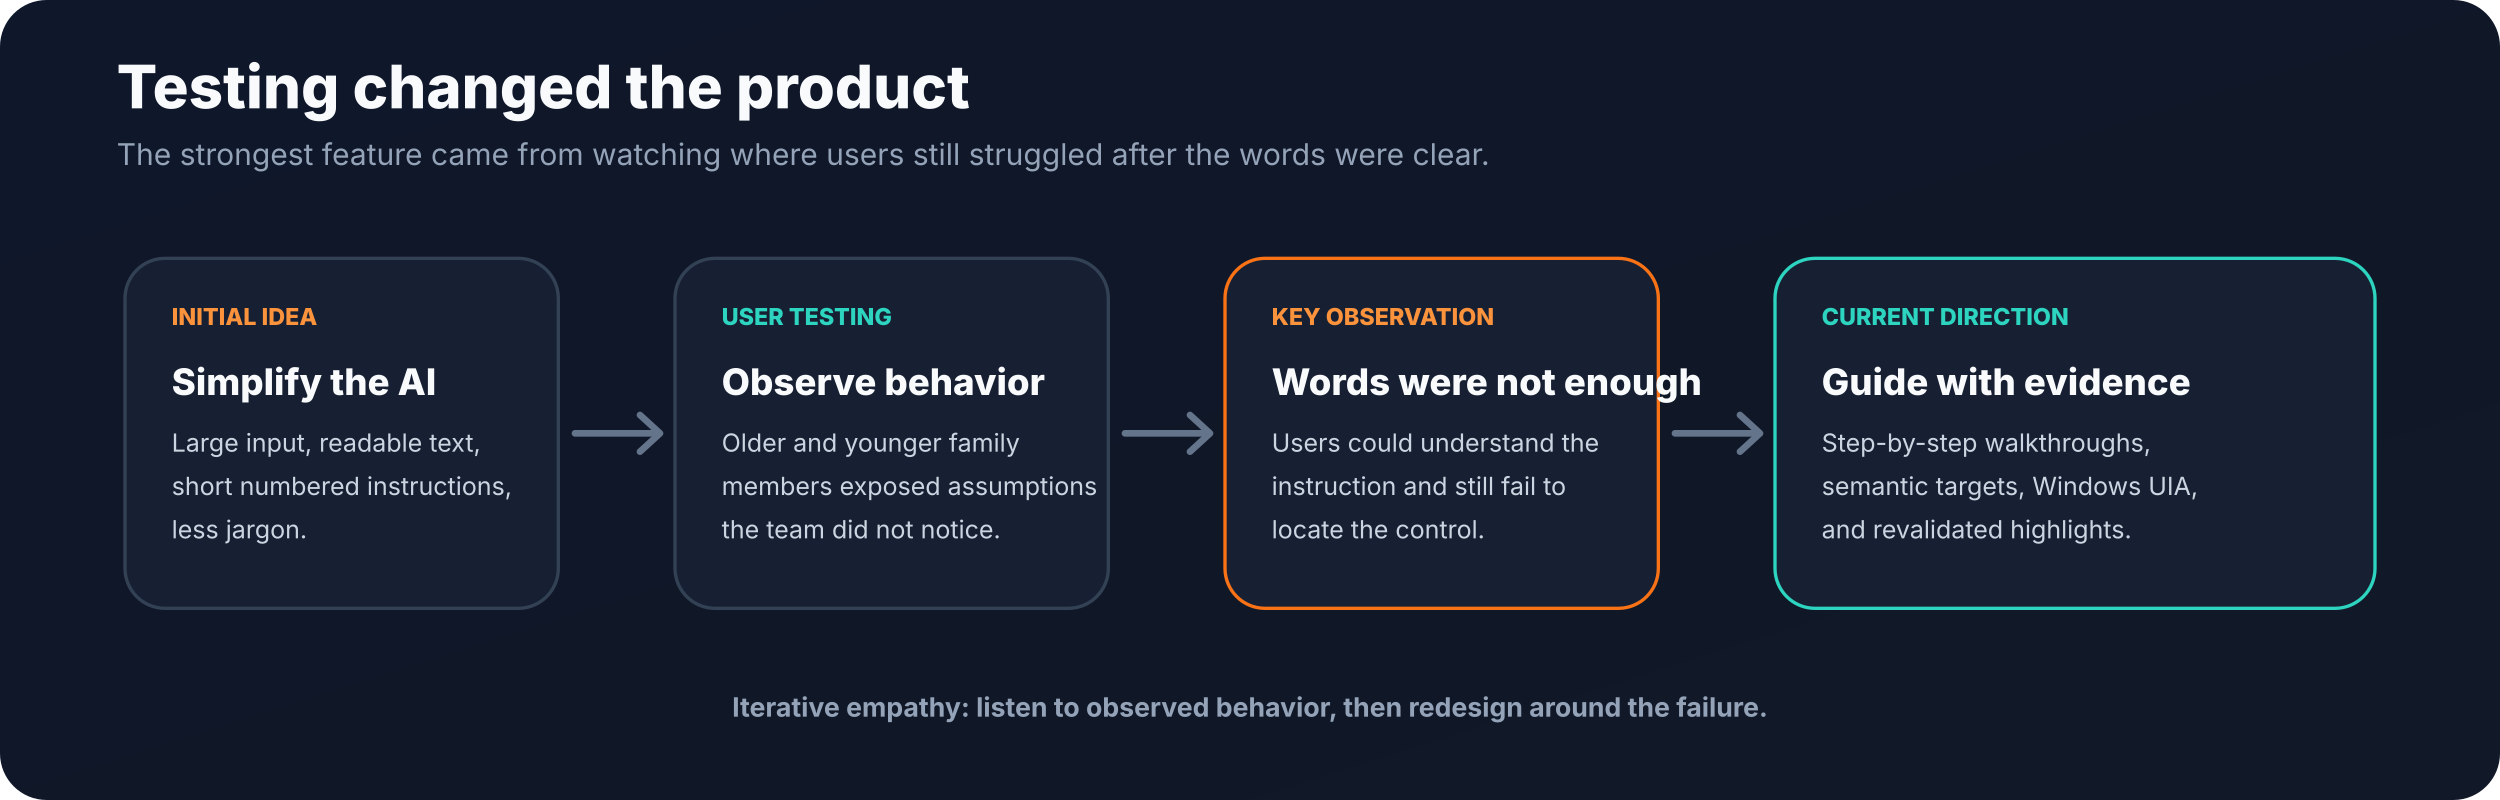
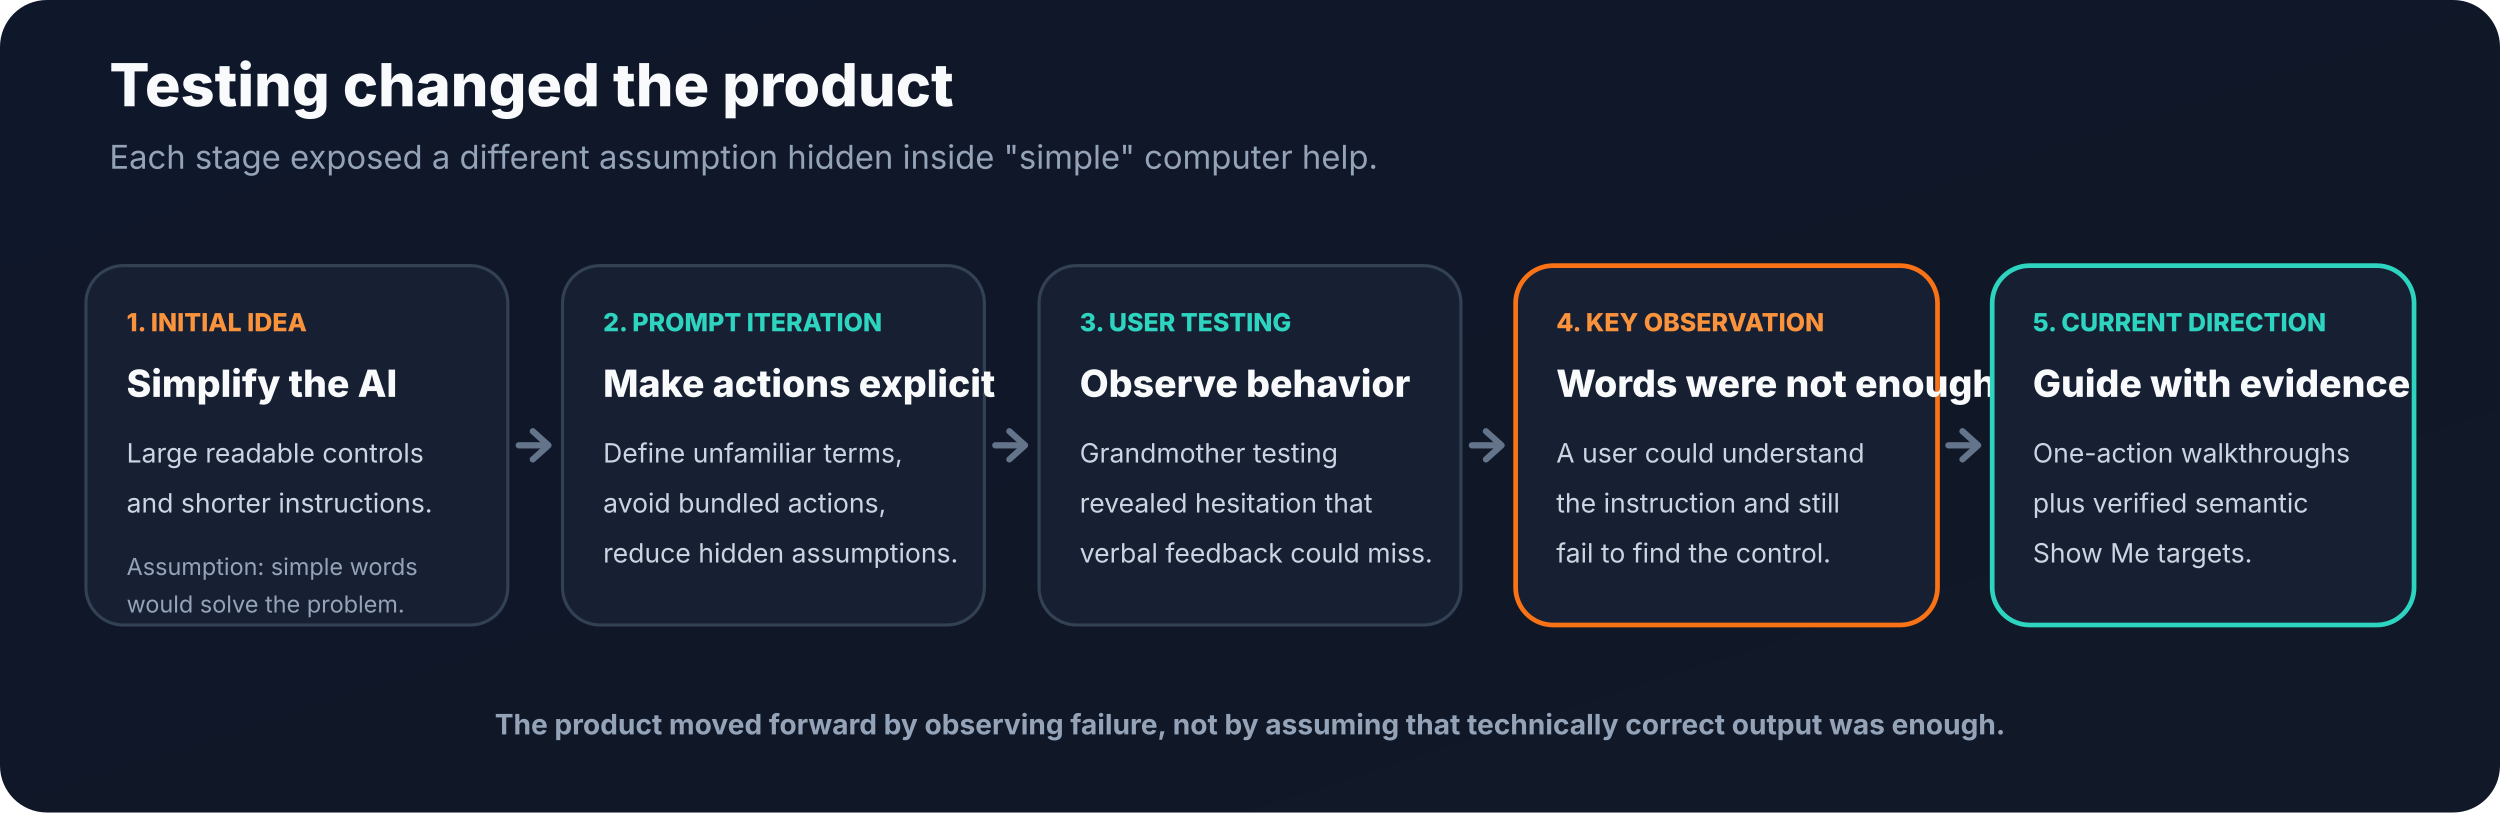
- <svg xmlns="http://www.w3.org/2000/svg" width="1500" height="480" viewBox="0 0 1500 480" role="img" aria-labelledby="title desc">
+ <svg xmlns="http://www.w3.org/2000/svg" width="1600" height="520" viewBox="0 0 1600 520" role="img" aria-labelledby="title desc">
  <defs>
    <linearGradient id="bg" x1="0" y1="0" x2="1" y2="1">
      <stop offset="0" stop-color="#0f172a" />
      <stop offset="1" stop-color="#111827" />
    </linearGradient>
  </defs>
-   <rect width="1500" height="480" rx="28" fill="url(#bg)" />
-   <g font-family="Inter,Segoe UI,Arial,sans-serif">
-     <text x="70" y="65" fill="#f8fafc" font-size="36" font-weight="800">Testing changed the product</text>
-     <text x="70" y="99" fill="#94a3b8" font-size="18">The strongest feature came from watching where users still struggled after the words were clear.</text>
-     <g transform="translate(75 155)">
-       <rect width="260" height="210" rx="24" fill="#172033" stroke="#334155" stroke-width="2" />
-       <text x="28" y="40" fill="#fb923c" font-size="14" font-weight="800">INITIAL IDEA</text>
-       <text x="28" y="82" fill="#f8fafc" font-size="22" font-weight="780">Simplify the AI</text>
-       <text x="28" y="116" fill="#cbd5e1" font-size="15">Large input, readable text,</text>
-       <text x="28" y="142" fill="#cbd5e1" font-size="15">short numbered instructions,</text>
-       <text x="28" y="168" fill="#cbd5e1" font-size="15">less jargon.</text>
+   <rect width="1600" height="520" rx="30" fill="url(#bg)" />
+   <g font-family="Inter, Segoe UI, Arial, sans-serif">
+     <text x="70" y="68" fill="#f8fafc" font-size="38" font-weight="800">Testing changed the product</text>
+     <text x="70" y="108" fill="#94a3b8" font-size="21">Each stage exposed a different assumption hidden inside "simple" computer help.</text>
+     <g transform="translate(55 170)">
+       <rect width="270" height="230" rx="24" fill="#172033" stroke="#334155" stroke-width="2" />
+       <text x="26" y="42" fill="#fb923c" font-size="16" font-weight="800">1. INITIAL IDEA</text>
+       <text x="26" y="84" fill="#f8fafc" font-size="24" font-weight="800">Simplify the AI</text>
+       <text x="26" y="126" fill="#cbd5e1" font-size="17">Large readable controls</text>
+       <text x="26" y="158" fill="#cbd5e1" font-size="17">and shorter instructions.</text>
+       <text x="26" y="198" fill="#94a3b8" font-size="15">Assumption: simple words</text>
+       <text x="26" y="222" fill="#94a3b8" font-size="15">would solve the problem.</text>
    </g>
-     <g transform="translate(405 155)">
-       <rect width="260" height="210" rx="24" fill="#172033" stroke="#334155" stroke-width="2" />
-       <text x="28" y="40" fill="#2dd4bf" font-size="14" font-weight="800">USER TESTING</text>
-       <text x="28" y="82" fill="#f8fafc" font-size="22" font-weight="780">Observe behavior</text>
-       <text x="28" y="116" fill="#cbd5e1" font-size="15">Older and younger family</text>
-       <text x="28" y="142" fill="#cbd5e1" font-size="15">members exposed assumptions</text>
-       <text x="28" y="168" fill="#cbd5e1" font-size="15">the team did not notice.</text>
+     <g transform="translate(360 170)">
+       <rect width="270" height="230" rx="24" fill="#172033" stroke="#334155" stroke-width="2" />
+       <text x="26" y="42" fill="#2dd4bf" font-size="16" font-weight="800">2. PROMPT ITERATION</text>
+       <text x="26" y="84" fill="#f8fafc" font-size="24" font-weight="800">Make actions explicit</text>
+       <text x="26" y="126" fill="#cbd5e1" font-size="17">Define unfamiliar terms,</text>
+       <text x="26" y="158" fill="#cbd5e1" font-size="17">avoid bundled actions,</text>
+       <text x="26" y="190" fill="#cbd5e1" font-size="17">reduce hidden assumptions.</text>
    </g>
-     <g transform="translate(735 155)">
-       <rect width="260" height="210" rx="24" fill="#172033" stroke="#f97316" stroke-width="2" />
-       <text x="28" y="40" fill="#fb923c" font-size="14" font-weight="800">KEY OBSERVATION</text>
-       <text x="28" y="82" fill="#f8fafc" font-size="22" font-weight="780">Words were not enough</text>
-       <text x="28" y="116" fill="#cbd5e1" font-size="15">Users could understand the</text>
-       <text x="28" y="142" fill="#cbd5e1" font-size="15">instruction and still fail to</text>
-       <text x="28" y="168" fill="#cbd5e1" font-size="15">locate the control.</text>
+     <g transform="translate(665 170)">
+       <rect width="270" height="230" rx="24" fill="#172033" stroke="#334155" stroke-width="2" />
+       <text x="26" y="42" fill="#2dd4bf" font-size="16" font-weight="800">3. USER TESTING</text>
+       <text x="26" y="84" fill="#f8fafc" font-size="24" font-weight="800">Observe behavior</text>
+       <text x="26" y="126" fill="#cbd5e1" font-size="17">Grandmother testing</text>
+       <text x="26" y="158" fill="#cbd5e1" font-size="17">revealed hesitation that</text>
+       <text x="26" y="190" fill="#cbd5e1" font-size="17">verbal feedback could miss.</text>
    </g>
-     <g transform="translate(1065 155)">
-       <rect width="360" height="210" rx="24" fill="#172033" stroke="#2dd4bf" stroke-width="2" />
-       <text x="28" y="40" fill="#2dd4bf" font-size="14" font-weight="800">CURRENT DIRECTION</text>
-       <text x="28" y="82" fill="#f8fafc" font-size="22" font-weight="780">Guide with evidence</text>
-       <text x="28" y="116" fill="#cbd5e1" font-size="15">Step-by-step walkthroughs,</text>
-       <text x="28" y="142" fill="#cbd5e1" font-size="15">semantic targets, Windows UIA,</text>
-       <text x="28" y="168" fill="#cbd5e1" font-size="15">and revalidated highlights.</text>
+     <g transform="translate(970 170)">
+       <rect width="270" height="230" rx="24" fill="#172033" stroke="#f97316" stroke-width="3" />
+       <text x="26" y="42" fill="#fb923c" font-size="16" font-weight="800">4. KEY OBSERVATION</text>
+       <text x="26" y="84" fill="#f8fafc" font-size="24" font-weight="800">Words were not enough</text>
+       <text x="26" y="126" fill="#cbd5e1" font-size="17">A user could understand</text>
+       <text x="26" y="158" fill="#cbd5e1" font-size="17">the instruction and still</text>
+       <text x="26" y="190" fill="#cbd5e1" font-size="17">fail to find the control.</text>
+     </g>
+     <g transform="translate(1275 170)">
+       <rect width="270" height="230" rx="24" fill="#172033" stroke="#2dd4bf" stroke-width="3" />
+       <text x="26" y="42" fill="#2dd4bf" font-size="16" font-weight="800">5. CURRENT DIRECTION</text>
+       <text x="26" y="84" fill="#f8fafc" font-size="24" font-weight="800">Guide with evidence</text>
+       <text x="26" y="126" fill="#cbd5e1" font-size="17">One-action walkthroughs</text>
+       <text x="26" y="158" fill="#cbd5e1" font-size="17">plus verified semantic</text>
+       <text x="26" y="190" fill="#cbd5e1" font-size="17">Show Me targets.</text>
    </g>
    <g stroke="#64748b" stroke-width="4" fill="none" stroke-linecap="round" stroke-linejoin="round">
-       <path d="M345 260 H395" />
-       <path d="M384 249 L396 260 L384 271" />
-       <path d="M675 260 H725" />
-       <path d="M714 249 L726 260 L714 271" />
-       <path d="M1005 260 H1055" />
-       <path d="M1044 249 L1056 260 L1044 271" />
+       <path d="M332 285 H350" />
+       <path d="M341 276 L351 285 L341 294" />
+       <path d="M637 285 H655" />
+       <path d="M646 276 L656 285 L646 294" />
+       <path d="M942 285 H960" />
+       <path d="M951 276 L961 285 L951 294" />
+       <path d="M1247 285 H1265" />
+       <path d="M1256 276 L1266 285 L1256 294" />
    </g>
-     <text x="750" y="430" text-anchor="middle" fill="#94a3b8" font-size="16" font-weight="650">Iterative empathy: listen to observed behavior, then redesign around the failure.</text>
+     <text x="800" y="470" text-anchor="middle" fill="#94a3b8" font-size="18" font-weight="650">The product moved forward by observing failure, not by assuming that technically correct output was enough.</text>
  </g>
</svg>
